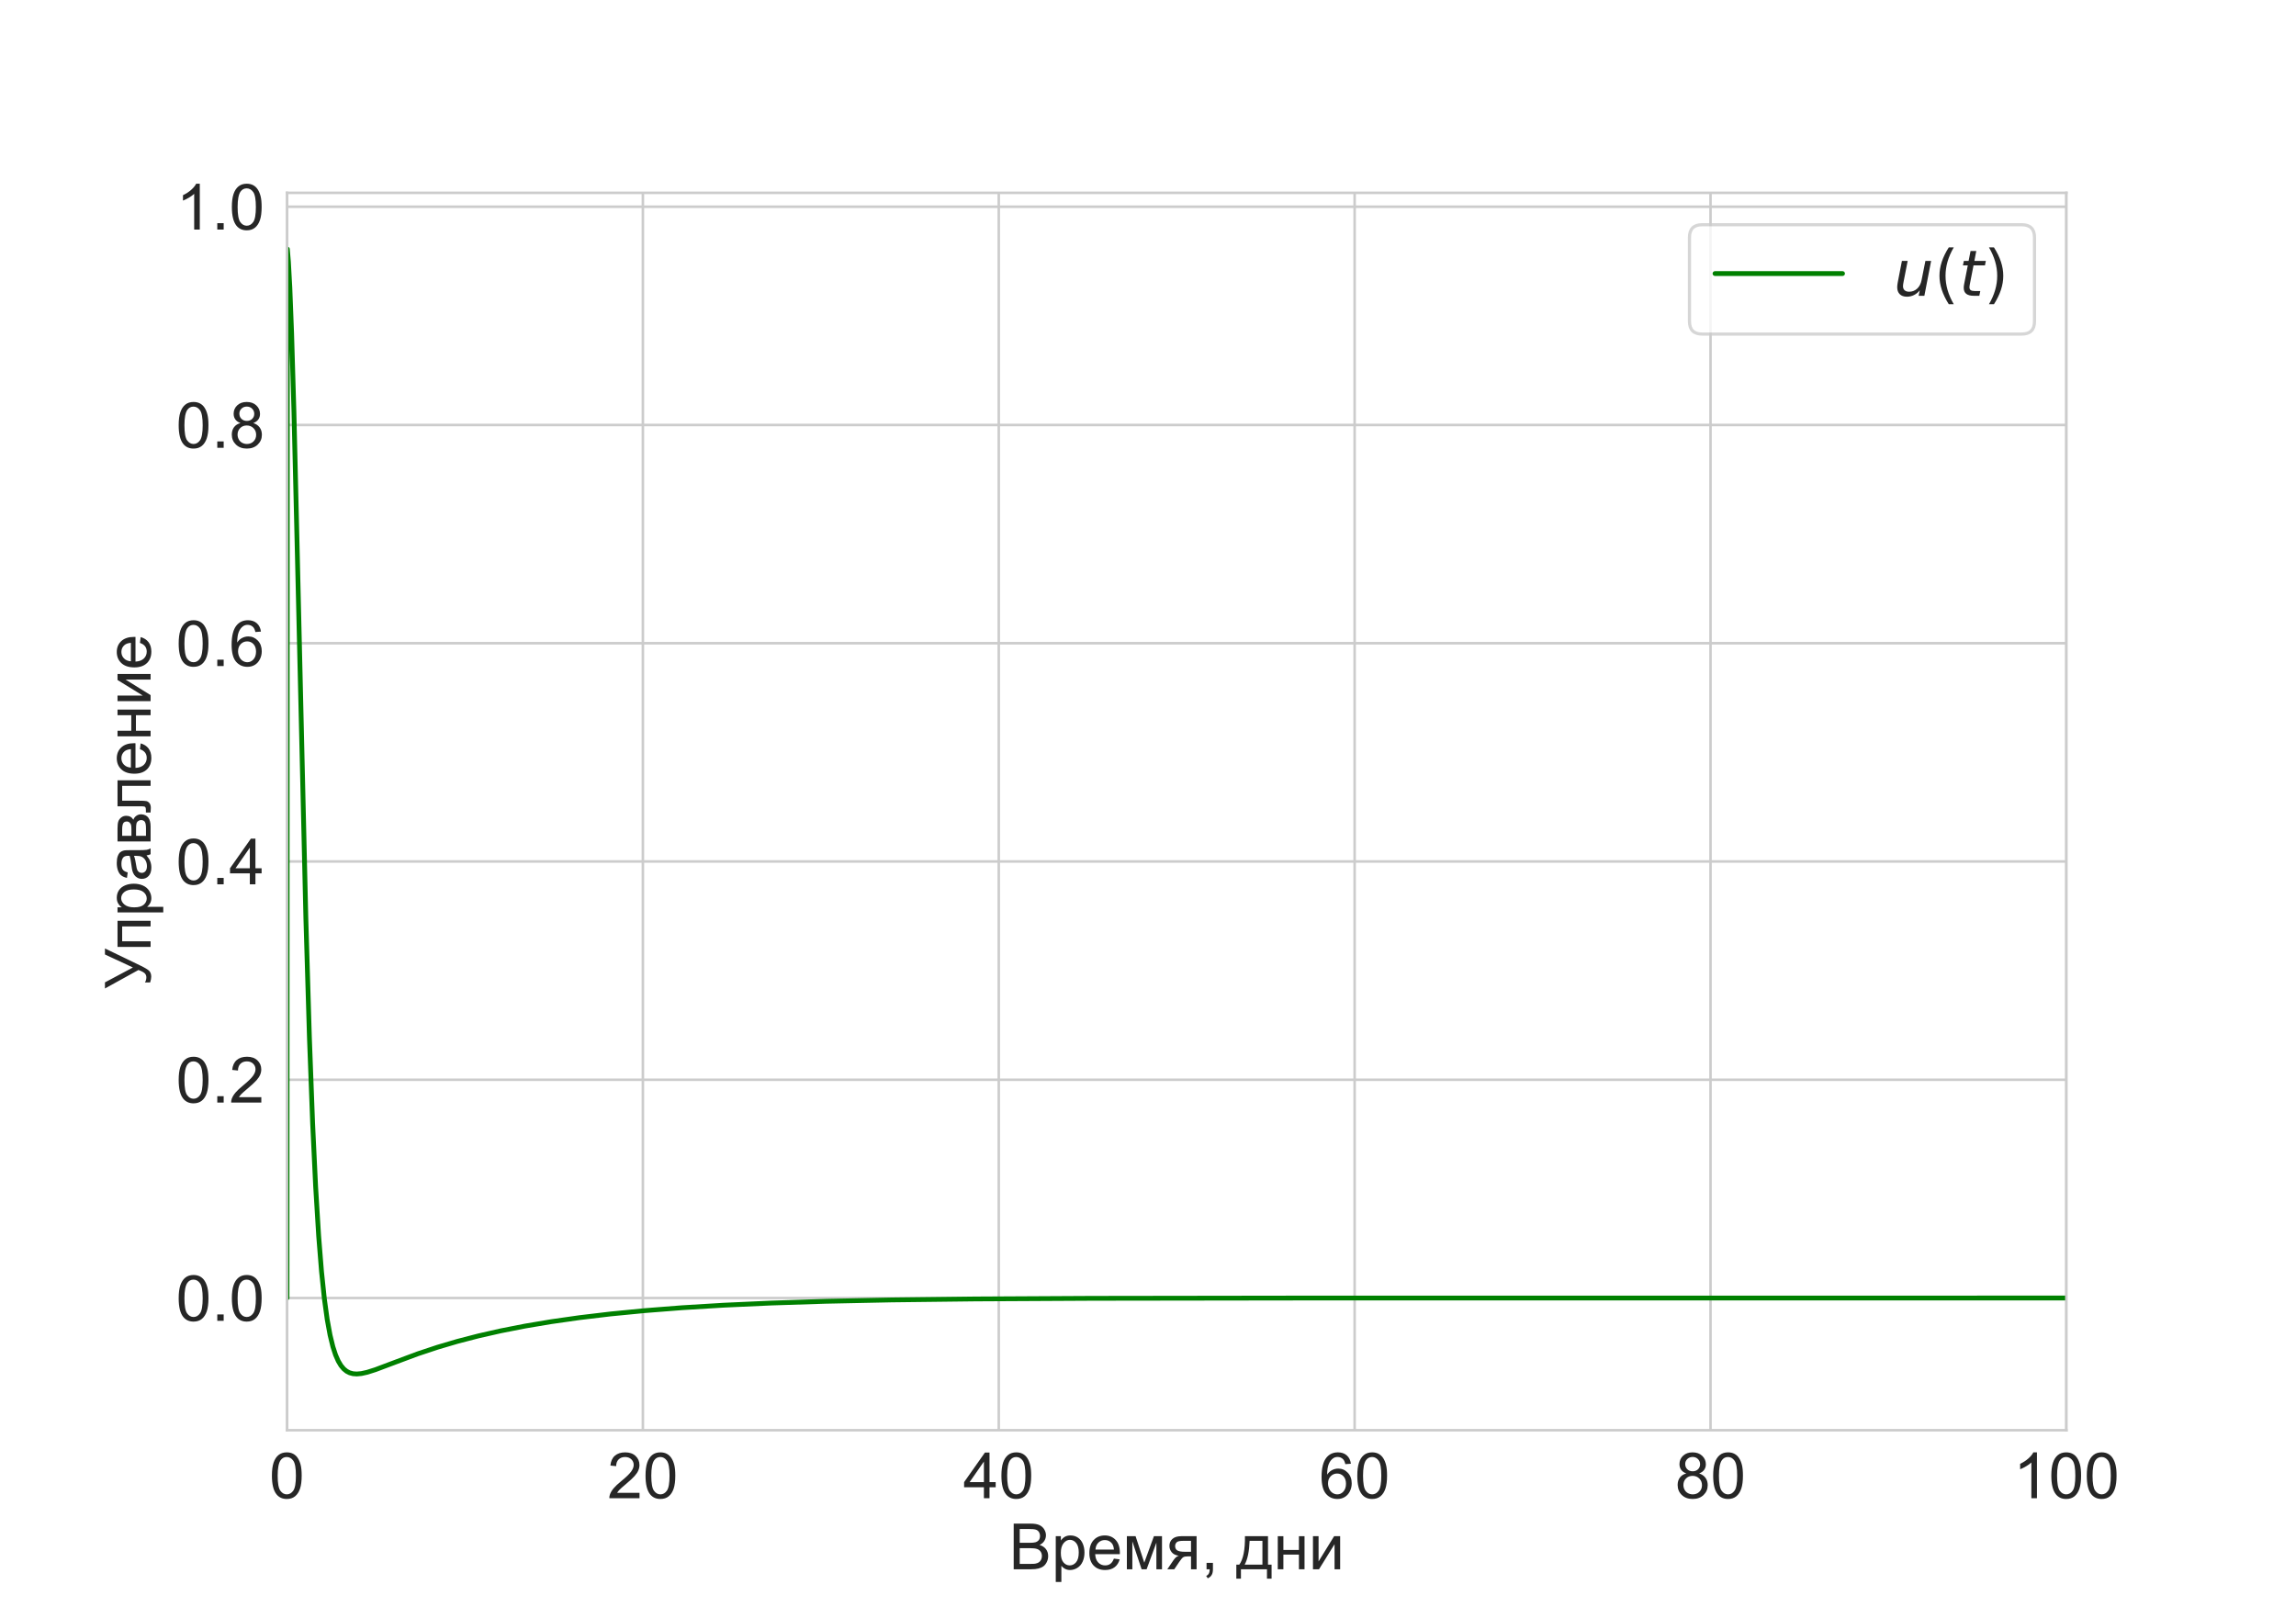
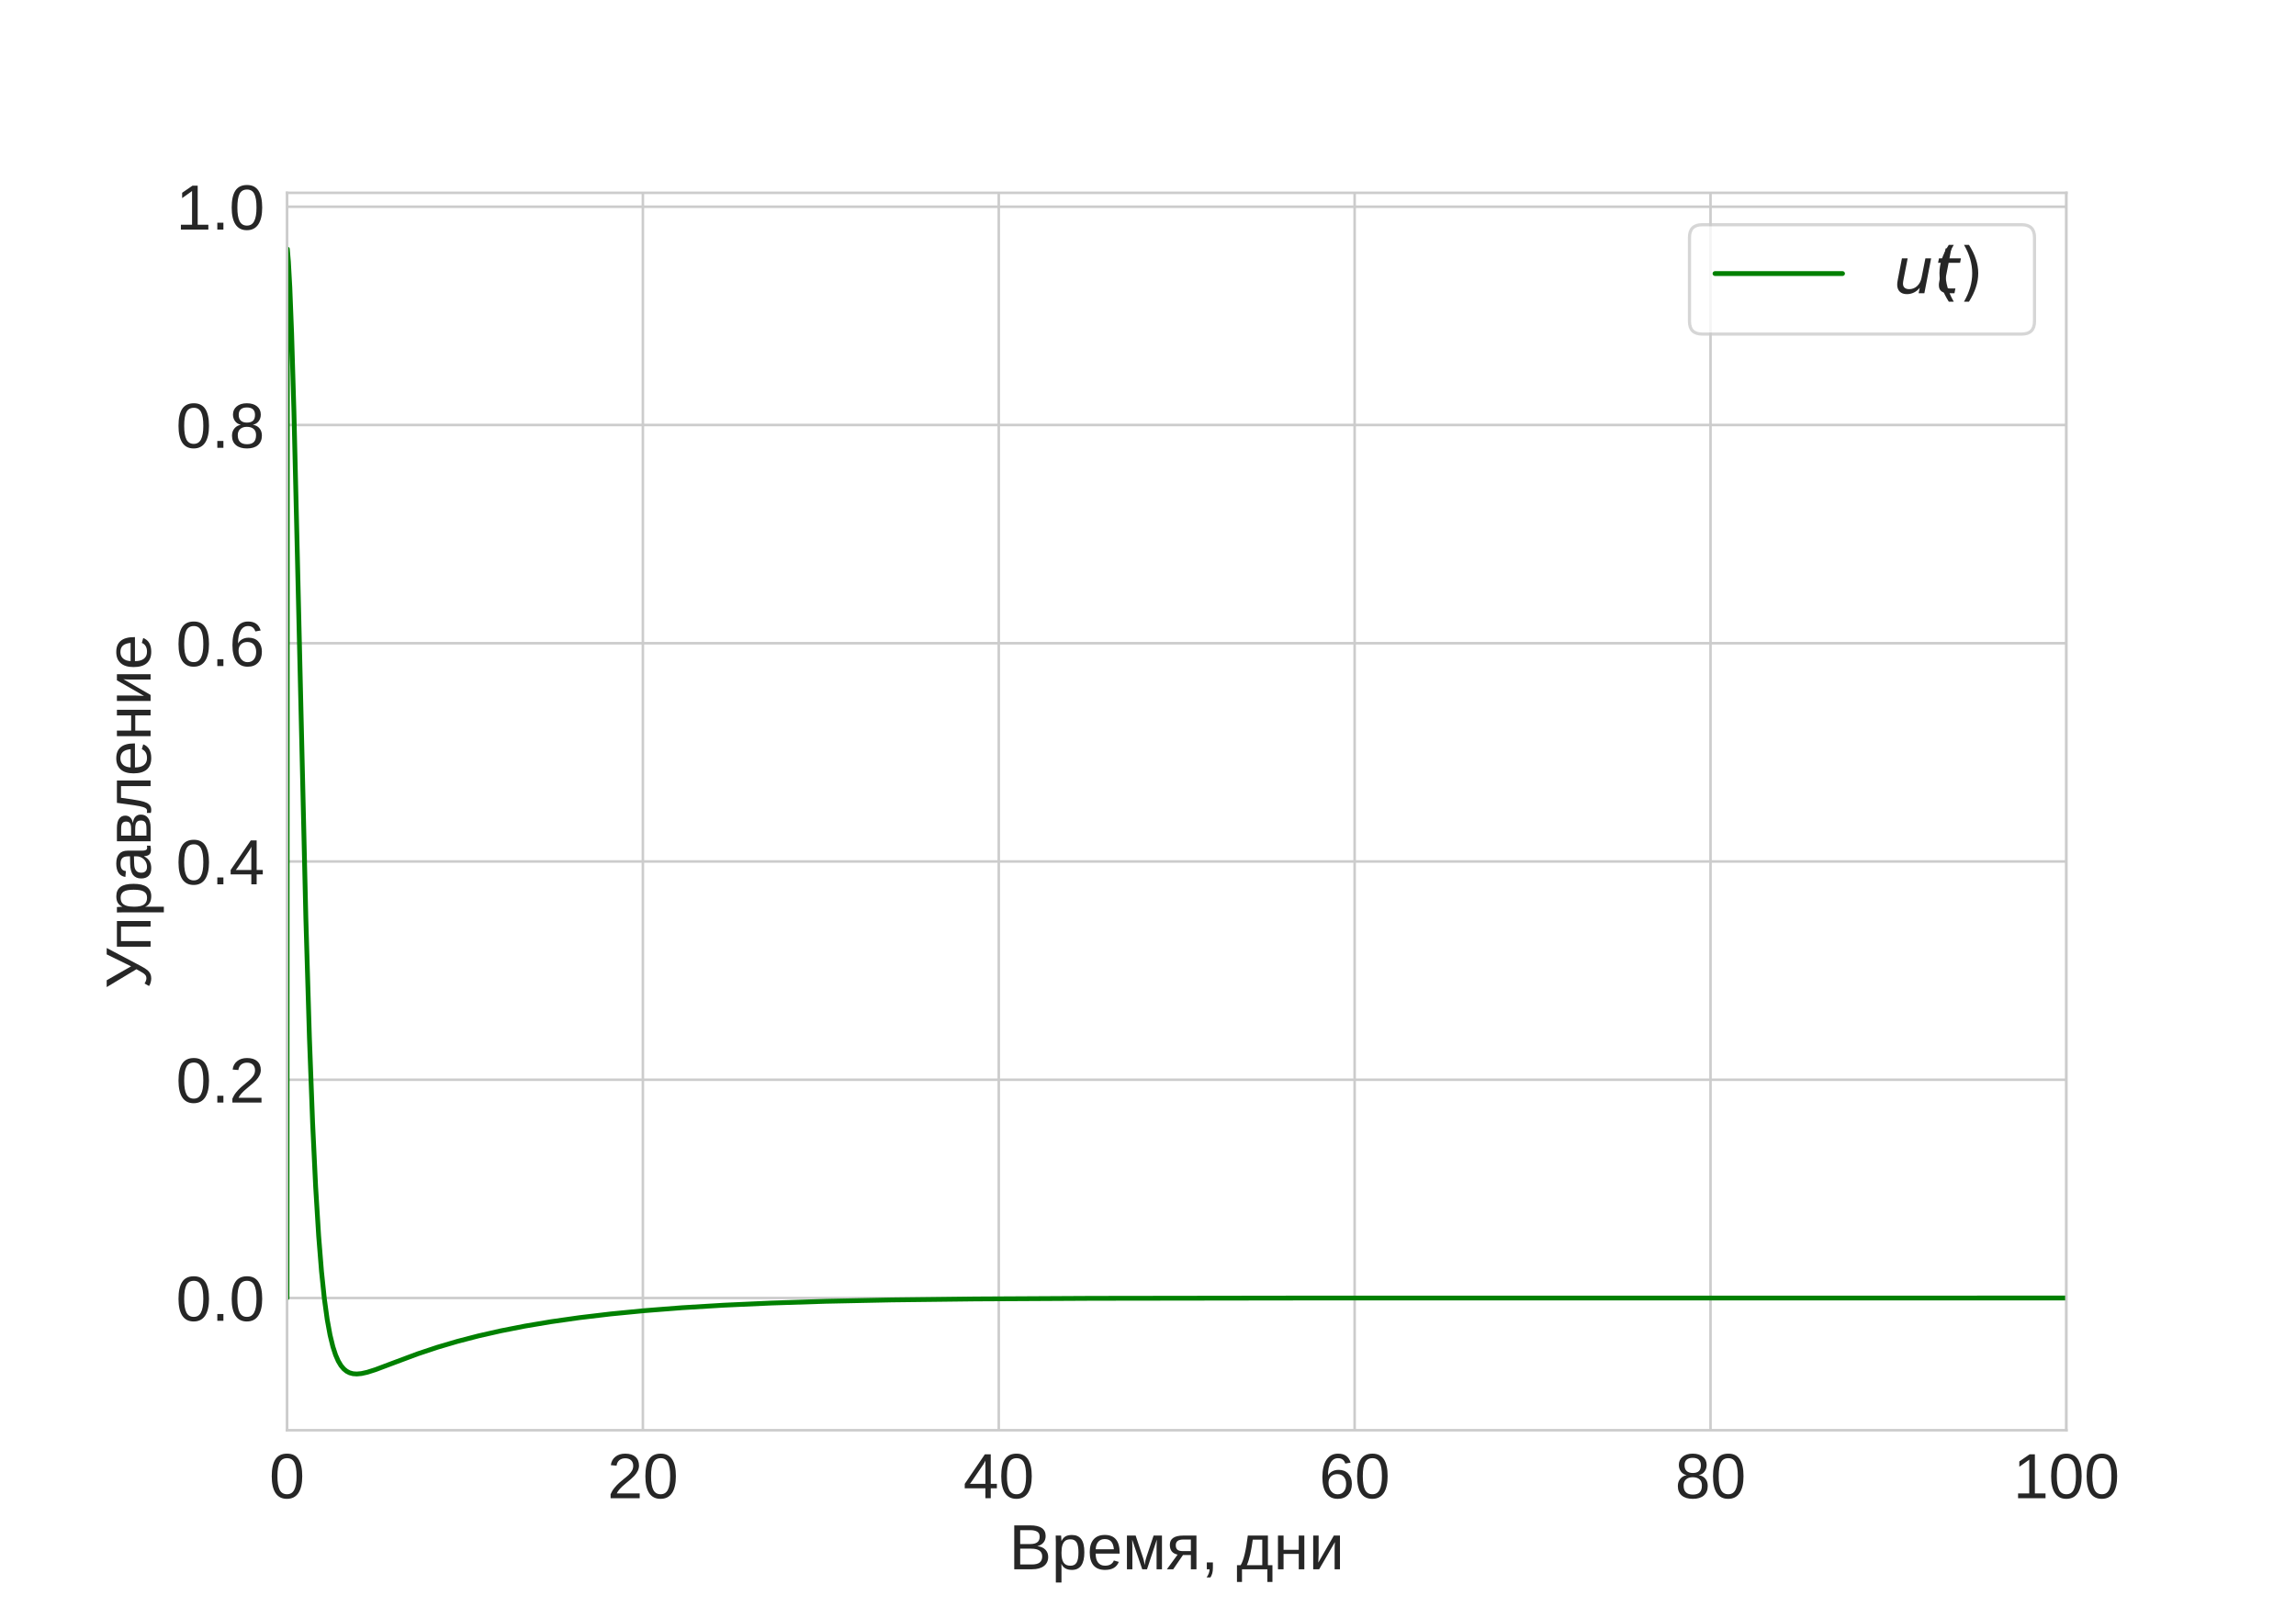
- <svg xmlns="http://www.w3.org/2000/svg" xmlns:xlink="http://www.w3.org/1999/xlink" width="720pt" height="504pt" viewBox="0 0 720 504" version="1.1">
+ <svg xmlns="http://www.w3.org/2000/svg" width="720pt" height="504pt" viewBox="0 0 720 504" version="1.1">
  <defs>
    <style type="text/css">*{stroke-linejoin: round; stroke-linecap: butt}</style>
  </defs>
  <g id="figure_1">
    <g id="patch_1">
      <path d="M 0 504  L 720 504  L 720 0  L 0 0  z " style="fill: #ffffff" />
    </g>
    <g id="axes_1">
      <g id="patch_2">
        <path d="M 90 448.56  L 648 448.56  L 648 60.48  L 90 60.48  z " style="fill: #ffffff" />
      </g>
      <g id="matplotlib.axis_1">
        <g id="xtick_1">
          <g id="line2d_1">
-             <path d="M 90 448.56  L 90 60.48  " clip-path="url(#p2ee0c1b809)" style="fill: none; stroke: #cccccc; stroke-width: 0.8; stroke-linecap: round" />
+             <path d="M 90 448.56  L 90 60.48  " clip-path="url(#p2387cc09cb)" style="fill: none; stroke: #cccccc; stroke-width: 0.8; stroke-linecap: round" />
          </g>
          <g id="text_1">
-             <g style="fill: #262626" transform="translate(84.43906 469.8756) scale(0.2 -0.2)">
-               <defs>
-                 <path id="ArialMT-30" d="M 266 2259  Q 266 3072 433 3567  Q 600 4063 929 4331  Q 1259 4600 1759 4600  Q 2128 4600 2406 4451  Q 2684 4303 2865 4023  Q 3047 3744 3150 3342  Q 3253 2941 3253 2259  Q 3253 1453 3087 958  Q 2922 463 2592 192  Q 2263 -78 1759 -78  Q 1097 -78 719 397  Q 266 969 266 2259  z M 844 2259  Q 844 1131 1108 757  Q 1372 384 1759 384  Q 2147 384 2411 759  Q 2675 1134 2675 2259  Q 2675 3391 2411 3762  Q 2147 4134 1753 4134  Q 1366 4134 1134 3806  Q 844 3388 844 2259  z " transform="scale(0.015625)" />
-               </defs>
-               <use xlink:href="#ArialMT-30" />
-             </g>
+             <text style="fill: #262626; font: 20px 'Arial', 'DejaVu Sans', 'Liberation Sans', 'Bitstream Vera Sans', sans-serif; text-anchor: middle" x="90" y="469.876" transform="rotate(-0 90 469.8756)">0</text>
          </g>
        </g>
        <g id="xtick_2">
          <g id="line2d_2">
-             <path d="M 201.6 448.56  L 201.6 60.48  " clip-path="url(#p2ee0c1b809)" style="fill: none; stroke: #cccccc; stroke-width: 0.8; stroke-linecap: round" />
+             <path d="M 201.6 448.56  L 201.6 60.48  " clip-path="url(#p2387cc09cb)" style="fill: none; stroke: #cccccc; stroke-width: 0.8; stroke-linecap: round" />
          </g>
          <g id="text_2">
-             <g style="fill: #262626" transform="translate(190.4781 469.8756) scale(0.2 -0.2)">
-               <defs>
-                 <path id="ArialMT-32" d="M 3222 541  L 3222 0  L 194 0  Q 188 203 259 391  Q 375 700 629 1000  Q 884 1300 1366 1694  Q 2113 2306 2375 2664  Q 2638 3022 2638 3341  Q 2638 3675 2398 3904  Q 2159 4134 1775 4134  Q 1369 4134 1125 3890  Q 881 3647 878 3216  L 300 3275  Q 359 3922 746 4261  Q 1134 4600 1788 4600  Q 2447 4600 2831 4234  Q 3216 3869 3216 3328  Q 3216 3053 3103 2787  Q 2991 2522 2730 2228  Q 2469 1934 1863 1422  Q 1356 997 1212 845  Q 1069 694 975 541  L 3222 541  z " transform="scale(0.015625)" />
-               </defs>
-               <use xlink:href="#ArialMT-32" />
-               <use xlink:href="#ArialMT-30" x="55.615" />
-             </g>
+             <text style="fill: #262626; font: 20px 'Arial', 'DejaVu Sans', 'Liberation Sans', 'Bitstream Vera Sans', sans-serif; text-anchor: middle" x="201.6" y="469.876" transform="rotate(-0 201.6 469.8756)">20</text>
          </g>
        </g>
        <g id="xtick_3">
          <g id="line2d_3">
-             <path d="M 313.2 448.56  L 313.2 60.48  " clip-path="url(#p2ee0c1b809)" style="fill: none; stroke: #cccccc; stroke-width: 0.8; stroke-linecap: round" />
+             <path d="M 313.2 448.56  L 313.2 60.48  " clip-path="url(#p2387cc09cb)" style="fill: none; stroke: #cccccc; stroke-width: 0.8; stroke-linecap: round" />
          </g>
          <g id="text_3">
-             <g style="fill: #262626" transform="translate(302.0781 469.8756) scale(0.2 -0.2)">
-               <defs>
-                 <path id="ArialMT-34" d="M 2069 0  L 2069 1097  L 81 1097  L 81 1613  L 2172 4581  L 2631 4581  L 2631 1613  L 3250 1613  L 3250 1097  L 2631 1097  L 2631 0  L 2069 0  z M 2069 1613  L 2069 3678  L 634 1613  L 2069 1613  z " transform="scale(0.015625)" />
-               </defs>
-               <use xlink:href="#ArialMT-34" />
-               <use xlink:href="#ArialMT-30" x="55.615" />
-             </g>
+             <text style="fill: #262626; font: 20px 'Arial', 'DejaVu Sans', 'Liberation Sans', 'Bitstream Vera Sans', sans-serif; text-anchor: middle" x="313.2" y="469.876" transform="rotate(-0 313.2 469.8756)">40</text>
          </g>
        </g>
        <g id="xtick_4">
          <g id="line2d_4">
-             <path d="M 424.8 448.56  L 424.8 60.48  " clip-path="url(#p2ee0c1b809)" style="fill: none; stroke: #cccccc; stroke-width: 0.8; stroke-linecap: round" />
+             <path d="M 424.8 448.56  L 424.8 60.48  " clip-path="url(#p2387cc09cb)" style="fill: none; stroke: #cccccc; stroke-width: 0.8; stroke-linecap: round" />
          </g>
          <g id="text_4">
-             <g style="fill: #262626" transform="translate(413.6781 469.8756) scale(0.2 -0.2)">
-               <defs>
-                 <path id="ArialMT-36" d="M 3184 3459  L 2625 3416  Q 2550 3747 2413 3897  Q 2184 4138 1850 4138  Q 1581 4138 1378 3988  Q 1113 3794 959 3422  Q 806 3050 800 2363  Q 1003 2672 1297 2822  Q 1591 2972 1913 2972  Q 2475 2972 2870 2558  Q 3266 2144 3266 1488  Q 3266 1056 3080 686  Q 2894 316 2569 119  Q 2244 -78 1831 -78  Q 1128 -78 684 439  Q 241 956 241 2144  Q 241 3472 731 4075  Q 1159 4600 1884 4600  Q 2425 4600 2770 4297  Q 3116 3994 3184 3459  z M 888 1484  Q 888 1194 1011 928  Q 1134 663 1356 523  Q 1578 384 1822 384  Q 2178 384 2434 671  Q 2691 959 2691 1453  Q 2691 1928 2437 2201  Q 2184 2475 1800 2475  Q 1419 2475 1153 2201  Q 888 1928 888 1484  z " transform="scale(0.015625)" />
-               </defs>
-               <use xlink:href="#ArialMT-36" />
-               <use xlink:href="#ArialMT-30" x="55.615" />
-             </g>
+             <text style="fill: #262626; font: 20px 'Arial', 'DejaVu Sans', 'Liberation Sans', 'Bitstream Vera Sans', sans-serif; text-anchor: middle" x="424.8" y="469.876" transform="rotate(-0 424.8 469.8756)">60</text>
          </g>
        </g>
        <g id="xtick_5">
          <g id="line2d_5">
-             <path d="M 536.4 448.56  L 536.4 60.48  " clip-path="url(#p2ee0c1b809)" style="fill: none; stroke: #cccccc; stroke-width: 0.8; stroke-linecap: round" />
+             <path d="M 536.4 448.56  L 536.4 60.48  " clip-path="url(#p2387cc09cb)" style="fill: none; stroke: #cccccc; stroke-width: 0.8; stroke-linecap: round" />
          </g>
          <g id="text_5">
-             <g style="fill: #262626" transform="translate(525.2781 469.8756) scale(0.2 -0.2)">
-               <defs>
-                 <path id="ArialMT-38" d="M 1131 2484  Q 781 2613 612 2850  Q 444 3088 444 3419  Q 444 3919 803 4259  Q 1163 4600 1759 4600  Q 2359 4600 2725 4251  Q 3091 3903 3091 3403  Q 3091 3084 2923 2848  Q 2756 2613 2416 2484  Q 2838 2347 3058 2040  Q 3278 1734 3278 1309  Q 3278 722 2862 322  Q 2447 -78 1769 -78  Q 1091 -78 675 323  Q 259 725 259 1325  Q 259 1772 486 2073  Q 713 2375 1131 2484  z M 1019 3438  Q 1019 3113 1228 2906  Q 1438 2700 1772 2700  Q 2097 2700 2305 2904  Q 2513 3109 2513 3406  Q 2513 3716 2298 3927  Q 2084 4138 1766 4138  Q 1444 4138 1231 3931  Q 1019 3725 1019 3438  z M 838 1322  Q 838 1081 952 856  Q 1066 631 1291 507  Q 1516 384 1775 384  Q 2178 384 2440 643  Q 2703 903 2703 1303  Q 2703 1709 2433 1975  Q 2163 2241 1756 2241  Q 1359 2241 1098 1978  Q 838 1716 838 1322  z " transform="scale(0.015625)" />
-               </defs>
-               <use xlink:href="#ArialMT-38" />
-               <use xlink:href="#ArialMT-30" x="55.615" />
-             </g>
+             <text style="fill: #262626; font: 20px 'Arial', 'DejaVu Sans', 'Liberation Sans', 'Bitstream Vera Sans', sans-serif; text-anchor: middle" x="536.4" y="469.876" transform="rotate(-0 536.4 469.8756)">80</text>
          </g>
        </g>
        <g id="xtick_6">
          <g id="line2d_6">
-             <path d="M 648 448.56  L 648 60.48  " clip-path="url(#p2ee0c1b809)" style="fill: none; stroke: #cccccc; stroke-width: 0.8; stroke-linecap: round" />
+             <path d="M 648 448.56  L 648 60.48  " clip-path="url(#p2387cc09cb)" style="fill: none; stroke: #cccccc; stroke-width: 0.8; stroke-linecap: round" />
          </g>
          <g id="text_6">
-             <g style="fill: #262626" transform="translate(631.3172 469.8756) scale(0.2 -0.2)">
-               <defs>
-                 <path id="ArialMT-31" d="M 2384 0  L 1822 0  L 1822 3584  Q 1619 3391 1289 3197  Q 959 3003 697 2906  L 697 3450  Q 1169 3672 1522 3987  Q 1875 4303 2022 4600  L 2384 4600  L 2384 0  z " transform="scale(0.015625)" />
-               </defs>
-               <use xlink:href="#ArialMT-31" />
-               <use xlink:href="#ArialMT-30" x="55.615" />
-               <use xlink:href="#ArialMT-30" x="111.23" />
-             </g>
+             <text style="fill: #262626; font: 20px 'Arial', 'DejaVu Sans', 'Liberation Sans', 'Bitstream Vera Sans', sans-serif; text-anchor: middle" x="648" y="469.876" transform="rotate(-0 648 469.8756)">100</text>
          </g>
        </g>
        <g id="text_7">
-           <g style="fill: #262626" transform="translate(316.4187 492.1662) scale(0.2 -0.2)">
-             <defs>
-               <path id="ArialMT-412" d="M 469 0  L 469 4581  L 2188 4581  Q 2713 4581 3030 4442  Q 3347 4303 3526 4014  Q 3706 3725 3706 3409  Q 3706 3116 3547 2856  Q 3388 2597 3066 2438  Q 3481 2316 3704 2022  Q 3928 1728 3928 1328  Q 3928 1006 3792 729  Q 3656 453 3456 303  Q 3256 153 2954 76  Q 2653 0 2216 0  L 469 0  z M 1075 2656  L 2066 2656  Q 2469 2656 2644 2709  Q 2875 2778 2992 2937  Q 3109 3097 3109 3338  Q 3109 3566 3000 3739  Q 2891 3913 2687 3977  Q 2484 4041 1991 4041  L 1075 4041  L 1075 2656  z M 1075 541  L 2216 541  Q 2509 541 2628 563  Q 2838 600 2978 687  Q 3119 775 3209 942  Q 3300 1109 3300 1328  Q 3300 1584 3169 1773  Q 3038 1963 2805 2039  Q 2572 2116 2134 2116  L 1075 2116  L 1075 541  z " transform="scale(0.015625)" />
-               <path id="ArialMT-440" d="M 422 -1272  L 422 3319  L 934 3319  L 934 2888  Q 1116 3141 1344 3267  Q 1572 3394 1897 3394  Q 2322 3394 2647 3175  Q 2972 2956 3137 2557  Q 3303 2159 3303 1684  Q 3303 1175 3120 767  Q 2938 359 2589 142  Q 2241 -75 1856 -75  Q 1575 -75 1351 44  Q 1128 163 984 344  L 984 -1272  L 422 -1272  z M 931 1641  Q 931 1000 1190 694  Q 1450 388 1819 388  Q 2194 388 2461 705  Q 2728 1022 2728 1688  Q 2728 2322 2467 2637  Q 2206 2953 1844 2953  Q 1484 2953 1207 2617  Q 931 2281 931 1641  z " transform="scale(0.015625)" />
-               <path id="ArialMT-435" d="M 2694 1069  L 3275 997  Q 3138 488 2766 206  Q 2394 -75 1816 -75  Q 1088 -75 661 373  Q 234 822 234 1631  Q 234 2469 665 2931  Q 1097 3394 1784 3394  Q 2450 3394 2872 2941  Q 3294 2488 3294 1666  Q 3294 1616 3291 1516  L 816 1516  Q 847 969 1125 678  Q 1403 388 1819 388  Q 2128 388 2347 550  Q 2566 713 2694 1069  z M 847 1978  L 2700 1978  Q 2663 2397 2488 2606  Q 2219 2931 1791 2931  Q 1403 2931 1139 2672  Q 875 2413 847 1978  z " transform="scale(0.015625)" />
-               <path id="ArialMT-43c" d="M 438 3319  L 1313 3319  L 2184 663  L 3153 3319  L 3963 3319  L 3963 0  L 3400 0  L 3400 2672  L 2419 0  L 1916 0  L 988 2800  L 988 0  L 438 0  L 438 3319  z " transform="scale(0.015625)" />
-               <path id="ArialMT-44f" d="M 3034 3319  L 3034 0  L 2475 0  L 2475 1294  L 2150 1294  Q 1853 1294 1708 1217  Q 1563 1141 1284 725  L 794 0  L 97 0  L 703 894  Q 981 1303 1256 1356  Q 775 1422 542 1703  Q 309 1984 309 2350  Q 309 2781 614 3050  Q 919 3319 1497 3319  L 3034 3319  z M 2475 2853  L 1675 2853  Q 1172 2853 1026 2697  Q 881 2541 881 2331  Q 881 2034 1095 1895  Q 1309 1756 1853 1756  L 2475 1756  L 2475 2853  z " transform="scale(0.015625)" />
-               <path id="ArialMT-2c" d="M 569 0  L 569 641  L 1209 641  L 1209 0  Q 1209 -353 1084 -570  Q 959 -788 688 -906  L 531 -666  Q 709 -588 793 -436  Q 878 -284 888 0  L 569 0  z " transform="scale(0.015625)" />
-               <path id="ArialMT-20" transform="scale(0.015625)" />
-               <path id="ArialMT-434" d="M 866 3319  L 3178 3319  L 3178 463  L 3538 463  L 3538 -941  L 3075 -941  L 3075 0  L 463 0  L 463 -941  L 0 -941  L 0 463  L 297 463  Q 891 1269 866 3319  z M 1334 2853  Q 1272 1238 834 463  L 2619 463  L 2619 2853  L 1334 2853  z " transform="scale(0.015625)" />
-               <path id="ArialMT-43d" d="M 425 3319  L 988 3319  L 988 1938  L 2547 1938  L 2547 3319  L 3109 3319  L 3109 0  L 2547 0  L 2547 1472  L 988 1472  L 988 0  L 425 0  L 425 3319  z " transform="scale(0.015625)" />
-               <path id="ArialMT-438" d="M 422 3319  L 984 3319  L 984 788  L 2544 3319  L 3150 3319  L 3150 0  L 2588 0  L 2588 2516  L 1028 0  L 422 0  L 422 3319  z " transform="scale(0.015625)" />
-             </defs>
-             <use xlink:href="#ArialMT-412" />
-             <use xlink:href="#ArialMT-440" x="66.699" />
-             <use xlink:href="#ArialMT-435" x="122.314" />
-             <use xlink:href="#ArialMT-43c" x="177.93" />
-             <use xlink:href="#ArialMT-44f" x="246.68" />
-             <use xlink:href="#ArialMT-2c" x="300.83" />
-             <use xlink:href="#ArialMT-20" x="328.613" />
-             <use xlink:href="#ArialMT-434" x="356.396" />
-             <use xlink:href="#ArialMT-43d" x="414.746" />
-             <use xlink:href="#ArialMT-438" x="469.971" />
-           </g>
+           <text style="fill: #262626; font: 20px 'Arial', 'DejaVu Sans', 'Liberation Sans', 'Bitstream Vera Sans', sans-serif; text-anchor: middle" x="369" y="492.166" transform="rotate(-0 369 492.1662)">Время, дни</text>
        </g>
      </g>
      <g id="matplotlib.axis_2">
        <g id="ytick_1">
          <g id="line2d_7">
-             <path d="M 90 407.088  L 648 407.088  " clip-path="url(#p2ee0c1b809)" style="fill: none; stroke: #cccccc; stroke-width: 0.8; stroke-linecap: round" />
+             <path d="M 90 407.088  L 648 407.088  " clip-path="url(#p2387cc09cb)" style="fill: none; stroke: #cccccc; stroke-width: 0.8; stroke-linecap: round" />
          </g>
          <g id="text_8">
-             <g style="fill: #262626" transform="translate(55.2 414.2458) scale(0.2 -0.2)">
-               <defs>
-                 <path id="ArialMT-2e" d="M 581 0  L 581 641  L 1222 641  L 1222 0  L 581 0  z " transform="scale(0.015625)" />
-               </defs>
-               <use xlink:href="#ArialMT-30" />
-               <use xlink:href="#ArialMT-2e" x="55.615" />
-               <use xlink:href="#ArialMT-30" x="83.398" />
-             </g>
+             <text style="fill: #262626; font: 20px 'Arial', 'DejaVu Sans', 'Liberation Sans', 'Bitstream Vera Sans', sans-serif; text-anchor: end" x="83" y="414.246" transform="rotate(-0 83 414.2458)">0.0</text>
          </g>
        </g>
        <g id="ytick_2">
          <g id="line2d_8">
-             <path d="M 90 338.637  L 648 338.637  " clip-path="url(#p2ee0c1b809)" style="fill: none; stroke: #cccccc; stroke-width: 0.8; stroke-linecap: round" />
+             <path d="M 90 338.637  L 648 338.637  " clip-path="url(#p2387cc09cb)" style="fill: none; stroke: #cccccc; stroke-width: 0.8; stroke-linecap: round" />
          </g>
          <g id="text_9">
-             <g style="fill: #262626" transform="translate(55.2 345.7953) scale(0.2 -0.2)">
-               <use xlink:href="#ArialMT-30" />
-               <use xlink:href="#ArialMT-2e" x="55.615" />
-               <use xlink:href="#ArialMT-32" x="83.398" />
-             </g>
+             <text style="fill: #262626; font: 20px 'Arial', 'DejaVu Sans', 'Liberation Sans', 'Bitstream Vera Sans', sans-serif; text-anchor: end" x="83" y="345.795" transform="rotate(-0 83 345.7953)">0.2</text>
          </g>
        </g>
        <g id="ytick_3">
          <g id="line2d_9">
-             <path d="M 90 270.187  L 648 270.187  " clip-path="url(#p2ee0c1b809)" style="fill: none; stroke: #cccccc; stroke-width: 0.8; stroke-linecap: round" />
+             <path d="M 90 270.187  L 648 270.187  " clip-path="url(#p2387cc09cb)" style="fill: none; stroke: #cccccc; stroke-width: 0.8; stroke-linecap: round" />
          </g>
          <g id="text_10">
-             <g style="fill: #262626" transform="translate(55.2 277.3448) scale(0.2 -0.2)">
-               <use xlink:href="#ArialMT-30" />
-               <use xlink:href="#ArialMT-2e" x="55.615" />
-               <use xlink:href="#ArialMT-34" x="83.398" />
-             </g>
+             <text style="fill: #262626; font: 20px 'Arial', 'DejaVu Sans', 'Liberation Sans', 'Bitstream Vera Sans', sans-serif; text-anchor: end" x="83" y="277.345" transform="rotate(-0 83 277.3448)">0.4</text>
          </g>
        </g>
        <g id="ytick_4">
          <g id="line2d_10">
-             <path d="M 90 201.737  L 648 201.737  " clip-path="url(#p2ee0c1b809)" style="fill: none; stroke: #cccccc; stroke-width: 0.8; stroke-linecap: round" />
+             <path d="M 90 201.737  L 648 201.737  " clip-path="url(#p2387cc09cb)" style="fill: none; stroke: #cccccc; stroke-width: 0.8; stroke-linecap: round" />
          </g>
          <g id="text_11">
-             <g style="fill: #262626" transform="translate(55.2 208.8943) scale(0.2 -0.2)">
-               <use xlink:href="#ArialMT-30" />
-               <use xlink:href="#ArialMT-2e" x="55.615" />
-               <use xlink:href="#ArialMT-36" x="83.398" />
-             </g>
+             <text style="fill: #262626; font: 20px 'Arial', 'DejaVu Sans', 'Liberation Sans', 'Bitstream Vera Sans', sans-serif; text-anchor: end" x="83" y="208.894" transform="rotate(-0 83 208.8943)">0.6</text>
          </g>
        </g>
        <g id="ytick_5">
          <g id="line2d_11">
-             <path d="M 90 133.286  L 648 133.286  " clip-path="url(#p2ee0c1b809)" style="fill: none; stroke: #cccccc; stroke-width: 0.8; stroke-linecap: round" />
+             <path d="M 90 133.286  L 648 133.286  " clip-path="url(#p2387cc09cb)" style="fill: none; stroke: #cccccc; stroke-width: 0.8; stroke-linecap: round" />
          </g>
          <g id="text_12">
-             <g style="fill: #262626" transform="translate(55.2 140.4439) scale(0.2 -0.2)">
-               <use xlink:href="#ArialMT-30" />
-               <use xlink:href="#ArialMT-2e" x="55.615" />
-               <use xlink:href="#ArialMT-38" x="83.398" />
-             </g>
+             <text style="fill: #262626; font: 20px 'Arial', 'DejaVu Sans', 'Liberation Sans', 'Bitstream Vera Sans', sans-serif; text-anchor: end" x="83" y="140.444" transform="rotate(-0 83 140.4439)">0.8</text>
          </g>
        </g>
        <g id="ytick_6">
          <g id="line2d_12">
-             <path d="M 90 64.836  L 648 64.836  " clip-path="url(#p2ee0c1b809)" style="fill: none; stroke: #cccccc; stroke-width: 0.8; stroke-linecap: round" />
+             <path d="M 90 64.836  L 648 64.836  " clip-path="url(#p2387cc09cb)" style="fill: none; stroke: #cccccc; stroke-width: 0.8; stroke-linecap: round" />
          </g>
          <g id="text_13">
-             <g style="fill: #262626" transform="translate(55.2 71.99337) scale(0.2 -0.2)">
-               <use xlink:href="#ArialMT-31" />
-               <use xlink:href="#ArialMT-2e" x="55.615" />
-               <use xlink:href="#ArialMT-30" x="83.398" />
-             </g>
+             <text style="fill: #262626; font: 20px 'Arial', 'DejaVu Sans', 'Liberation Sans', 'Bitstream Vera Sans', sans-serif; text-anchor: end" x="83" y="71.993" transform="rotate(-0 83 71.99337)">1.0</text>
          </g>
        </g>
        <g id="text_14">
-           <g style="fill: #262626" transform="translate(47.225 310.1122) rotate(-90) scale(0.2 -0.2)">
-             <defs>
-               <path id="ArialMT-423" d="M 31 4581  L 644 4581  L 2138 1775  L 3444 4581  L 4047 4581  L 2328 1019  Q 2006 350 1800 143  Q 1594 -63 1209 -63  Q 975 -63 634 47  L 634 566  Q 878 425 1150 425  Q 1372 425 1533 567  Q 1694 709 1888 1216  L 31 4581  z " transform="scale(0.015625)" />
-               <path id="ArialMT-43f" d="M 425 3319  L 3044 3319  L 3044 0  L 2481 0  L 2481 2853  L 988 2853  L 988 0  L 425 0  L 425 3319  z " transform="scale(0.015625)" />
-               <path id="ArialMT-430" d="M 2588 409  Q 2275 144 1986 34  Q 1697 -75 1366 -75  Q 819 -75 525 192  Q 231 459 231 875  Q 231 1119 342 1320  Q 453 1522 633 1644  Q 813 1766 1038 1828  Q 1203 1872 1538 1913  Q 2219 1994 2541 2106  Q 2544 2222 2544 2253  Q 2544 2597 2384 2738  Q 2169 2928 1744 2928  Q 1347 2928 1158 2789  Q 969 2650 878 2297  L 328 2372  Q 403 2725 575 2942  Q 747 3159 1072 3276  Q 1397 3394 1825 3394  Q 2250 3394 2515 3294  Q 2781 3194 2906 3042  Q 3031 2891 3081 2659  Q 3109 2516 3109 2141  L 3109 1391  Q 3109 606 3145 398  Q 3181 191 3288 0  L 2700 0  Q 2613 175 2588 409  z M 2541 1666  Q 2234 1541 1622 1453  Q 1275 1403 1131 1340  Q 988 1278 909 1158  Q 831 1038 831 891  Q 831 666 1001 516  Q 1172 366 1500 366  Q 1825 366 2078 508  Q 2331 650 2450 897  Q 2541 1088 2541 1459  L 2541 1666  z " transform="scale(0.015625)" />
-               <path id="ArialMT-432" d="M 425 3319  L 1722 3319  Q 2200 3319 2433 3239  Q 2666 3159 2833 2946  Q 3000 2734 3000 2438  Q 3000 2200 2901 2023  Q 2803 1847 2606 1728  Q 2841 1650 2995 1436  Q 3150 1222 3150 928  Q 3119 456 2812 228  Q 2506 0 1922 0  L 425 0  L 425 3319  z M 988 1922  L 1588 1922  Q 1947 1922 2081 1959  Q 2216 1997 2322 2111  Q 2428 2225 2428 2384  Q 2428 2647 2242 2750  Q 2056 2853 1606 2853  L 988 2853  L 988 1922  z M 988 463  L 1728 463  Q 2206 463 2384 573  Q 2563 684 2572 956  Q 2572 1116 2469 1252  Q 2366 1388 2200 1423  Q 2034 1459 1669 1459  L 988 1459  L 988 463  z " transform="scale(0.015625)" />
-               <path id="ArialMT-43b" d="M 697 3319  L 3309 3319  L 3309 0  L 2750 0  L 2750 2853  L 1259 2853  L 1259 1200  Q 1259 622 1221 437  Q 1184 253 1015 115  Q 847 -22 528 -22  Q 331 -22 75 3  L 75 472  L 322 472  Q 497 472 572 508  Q 647 544 672 622  Q 697 700 697 1131  L 697 3319  z " transform="scale(0.015625)" />
-             </defs>
-             <use xlink:href="#ArialMT-423" />
-             <use xlink:href="#ArialMT-43f" x="59.025" />
-             <use xlink:href="#ArialMT-440" x="113.176" />
-             <use xlink:href="#ArialMT-430" x="168.791" />
-             <use xlink:href="#ArialMT-432" x="224.406" />
-             <use xlink:href="#ArialMT-43b" x="275.281" />
-             <use xlink:href="#ArialMT-435" x="333.631" />
-             <use xlink:href="#ArialMT-43d" x="389.246" />
-             <use xlink:href="#ArialMT-438" x="444.471" />
-             <use xlink:href="#ArialMT-435" x="500.33" />
-           </g>
+           <text style="fill: #262626; font: 20px 'Arial', 'DejaVu Sans', 'Liberation Sans', 'Bitstream Vera Sans', sans-serif; text-anchor: middle" x="47.225" y="254.52" transform="rotate(-90 47.225 254.52)">Управление</text>
        </g>
      </g>
      <g id="line2d_13">
-         <path d="M 90 407.088  L 90.112 78.12  L 90.446 82.042  L 90.893 90.136  L 91.451 104.511  L 92.176 129.199  L 93.292 175.911  L 95.915 288.003  L 97.031 325.427  L 98.035 352.284  L 98.984 372.21  L 99.932 387.638  L 100.825 398.793  L 101.718 407.34  L 102.611 413.833  L 103.504 418.725  L 104.396 422.382  L 105.233 424.943  L 106.07 426.855  L 106.907 428.262  L 107.8 429.332  L 108.693 430.061  L 109.642 430.55  L 110.702 430.836  L 111.874 430.919  L 113.324 430.788  L 115.166 430.38  L 117.733 429.564  L 122.476 427.778  L 131.013 424.589  L 137.207 422.529  L 143.456 420.685  L 150.041 418.975  L 157.072 417.381  L 164.66 415.891  L 172.863 414.512  L 181.735 413.249  L 191.444 412.095  L 202.102 411.057  L 213.876 410.138  L 226.989 409.343  L 241.832 408.671  L 259.018 408.122  L 279.608 407.695  L 305.723 407.387  L 342.551 407.193  L 408.451 407.102  L 647.944 407.088  L 647.944 407.088  " clip-path="url(#p2ee0c1b809)" style="fill: none; stroke: #008000; stroke-width: 1.5; stroke-linecap: round" />
+         <path d="M 90 407.088  L 90.112 78.12  L 90.446 82.042  L 90.893 90.136  L 91.451 104.511  L 92.176 129.199  L 93.292 175.911  L 95.915 288.003  L 97.031 325.427  L 98.035 352.284  L 98.984 372.21  L 99.932 387.638  L 100.825 398.793  L 101.718 407.34  L 102.611 413.833  L 103.504 418.725  L 104.396 422.382  L 105.233 424.943  L 106.07 426.855  L 106.907 428.262  L 107.8 429.332  L 108.693 430.061  L 109.642 430.55  L 110.702 430.836  L 111.874 430.919  L 113.324 430.788  L 115.166 430.38  L 117.733 429.564  L 122.476 427.778  L 131.013 424.589  L 137.207 422.529  L 143.456 420.685  L 150.041 418.975  L 157.072 417.381  L 164.66 415.891  L 172.863 414.512  L 181.735 413.249  L 191.444 412.095  L 202.102 411.057  L 213.876 410.138  L 226.989 409.343  L 241.832 408.671  L 259.018 408.122  L 279.608 407.695  L 305.723 407.387  L 342.551 407.193  L 408.451 407.102  L 647.944 407.088  L 647.944 407.088  " clip-path="url(#p2387cc09cb)" style="fill: none; stroke: #008000; stroke-width: 1.5; stroke-linecap: round" />
      </g>
      <g id="patch_3">
        <path d="M 90 448.56  L 90 60.48  " style="fill: none; stroke: #cccccc; stroke-width: 0.8; stroke-linejoin: miter; stroke-linecap: square" />
      </g>
      <g id="patch_4">
        <path d="M 648 448.56  L 648 60.48  " style="fill: none; stroke: #cccccc; stroke-width: 0.8; stroke-linejoin: miter; stroke-linecap: square" />
      </g>
      <g id="patch_5">
        <path d="M 90 448.56  L 648 448.56  " style="fill: none; stroke: #cccccc; stroke-width: 0.8; stroke-linejoin: miter; stroke-linecap: square" />
      </g>
      <g id="patch_6">
        <path d="M 90 60.48  L 648 60.48  " style="fill: none; stroke: #cccccc; stroke-width: 0.8; stroke-linejoin: miter; stroke-linecap: square" />
      </g>
      <g id="legend_1">
        <g id="patch_7">
          <path d="M 533.8 104.771  L 634 104.771  Q 638 104.771 638 100.771  L 638 74.48  Q 638 70.48 634 70.48  L 533.8 70.48  Q 529.8 70.48 529.8 74.48  L 529.8 100.771  Q 529.8 104.771 533.8 104.771  z " style="fill: #ffffff; opacity: 0.8; stroke: #cccccc; stroke-linejoin: miter" />
        </g>
        <g id="line2d_14">
          <path d="M 537.8 85.796  L 557.8 85.796  L 577.8 85.796  " style="fill: none; stroke: #008000; stroke-width: 1.5; stroke-linecap: round" />
        </g>
        <g id="text_15">
-           <g style="fill: #262626" transform="translate(593.8 92.79563) scale(0.2 -0.2)">
-             <defs>
-               <path id="DejaVuSans-Oblique-75" d="M 428 1388  L 838 3500  L 1416 3500  L 1006 1409  Q 975 1256 961 1147  Q 947 1038 947 966  Q 947 700 1109 554  Q 1272 409 1569 409  Q 2031 409 2368 721  Q 2706 1034 2809 1563  L 3194 3500  L 3769 3500  L 3091 0  L 2516 0  L 2631 550  Q 2388 244 2052 76  Q 1716 -91 1338 -91  Q 878 -91 622 161  Q 366 413 366 863  Q 366 956 381 1097  Q 397 1238 428 1388  z " transform="scale(0.015625)" />
-               <path id="DejaVuSans-28" d="M 1984 4856  Q 1566 4138 1362 3434  Q 1159 2731 1159 2009  Q 1159 1288 1364 580  Q 1569 -128 1984 -844  L 1484 -844  Q 1016 -109 783 600  Q 550 1309 550 2009  Q 550 2706 781 3412  Q 1013 4119 1484 4856  L 1984 4856  z " transform="scale(0.015625)" />
-               <path id="DejaVuSans-Oblique-74" d="M 2706 3500  L 2619 3053  L 1472 3053  L 1100 1153  Q 1081 1047 1072 975  Q 1063 903 1063 863  Q 1063 663 1183 572  Q 1303 481 1569 481  L 2150 481  L 2053 0  L 1503 0  Q 991 0 739 200  Q 488 400 488 806  Q 488 878 497 964  Q 506 1050 525 1153  L 897 3053  L 409 3053  L 500 3500  L 978 3500  L 1172 4494  L 1747 4494  L 1556 3500  L 2706 3500  z " transform="scale(0.015625)" />
-               <path id="DejaVuSans-29" d="M 513 4856  L 1013 4856  Q 1481 4119 1714 3412  Q 1947 2706 1947 2009  Q 1947 1309 1714 600  Q 1481 -109 1013 -844  L 513 -844  Q 928 -128 1133 580  Q 1338 1288 1338 2009  Q 1338 2731 1133 3434  Q 928 4138 513 4856  z " transform="scale(0.015625)" />
-             </defs>
-             <use xlink:href="#DejaVuSans-Oblique-75" transform="translate(0 0.125)" />
-             <use xlink:href="#DejaVuSans-28" transform="translate(63.37891 0.125)" />
-             <use xlink:href="#DejaVuSans-Oblique-74" transform="translate(102.3926 0.125)" />
-             <use xlink:href="#DejaVuSans-29" transform="translate(141.6016 0.125)" />
+           <g style="fill: #262626" transform="translate(593.8 92.79563)">
+             <text>
+               <tspan style="font: oblique 20px 'DejaVu Sans'" x="0 20.479" y="-0.828">ut</tspan>
+               <tspan style="font: 20px 'DejaVu Sans'" x="12.676 28.32" y="-0.828">()</tspan>
+             </text>
          </g>
        </g>
      </g>
    </g>
  </g>
  <defs>
-     <clipPath id="p2ee0c1b809">
+     <clipPath id="p2387cc09cb">
      <rect x="90" y="60.48" width="558" height="388.08" />
    </clipPath>
  </defs>
</svg>
